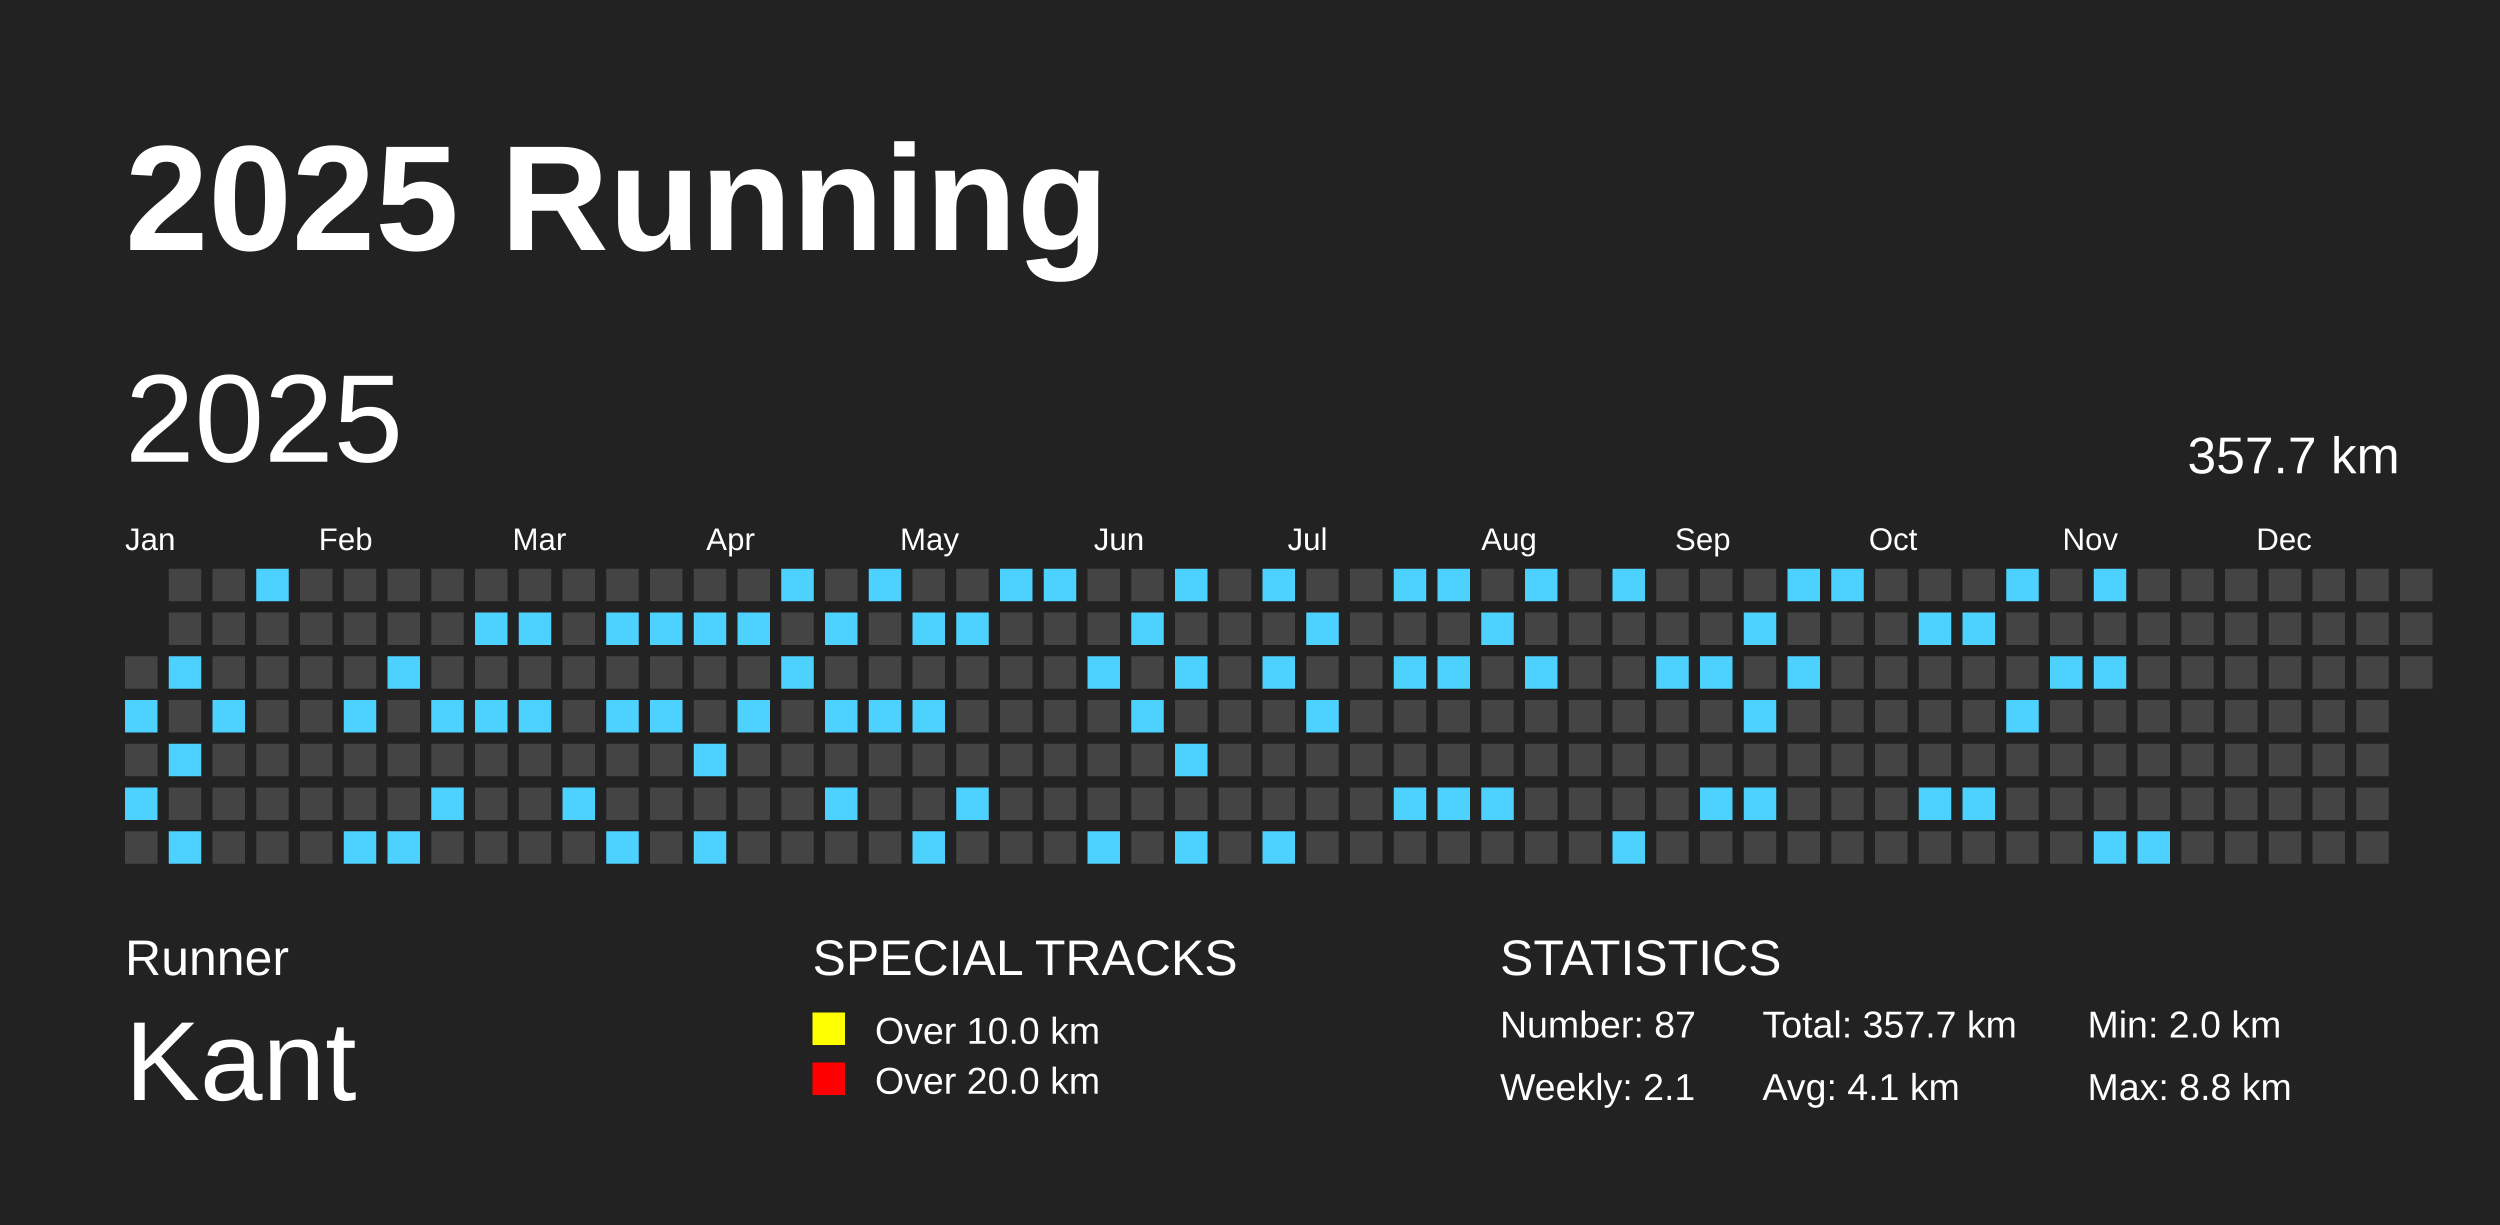
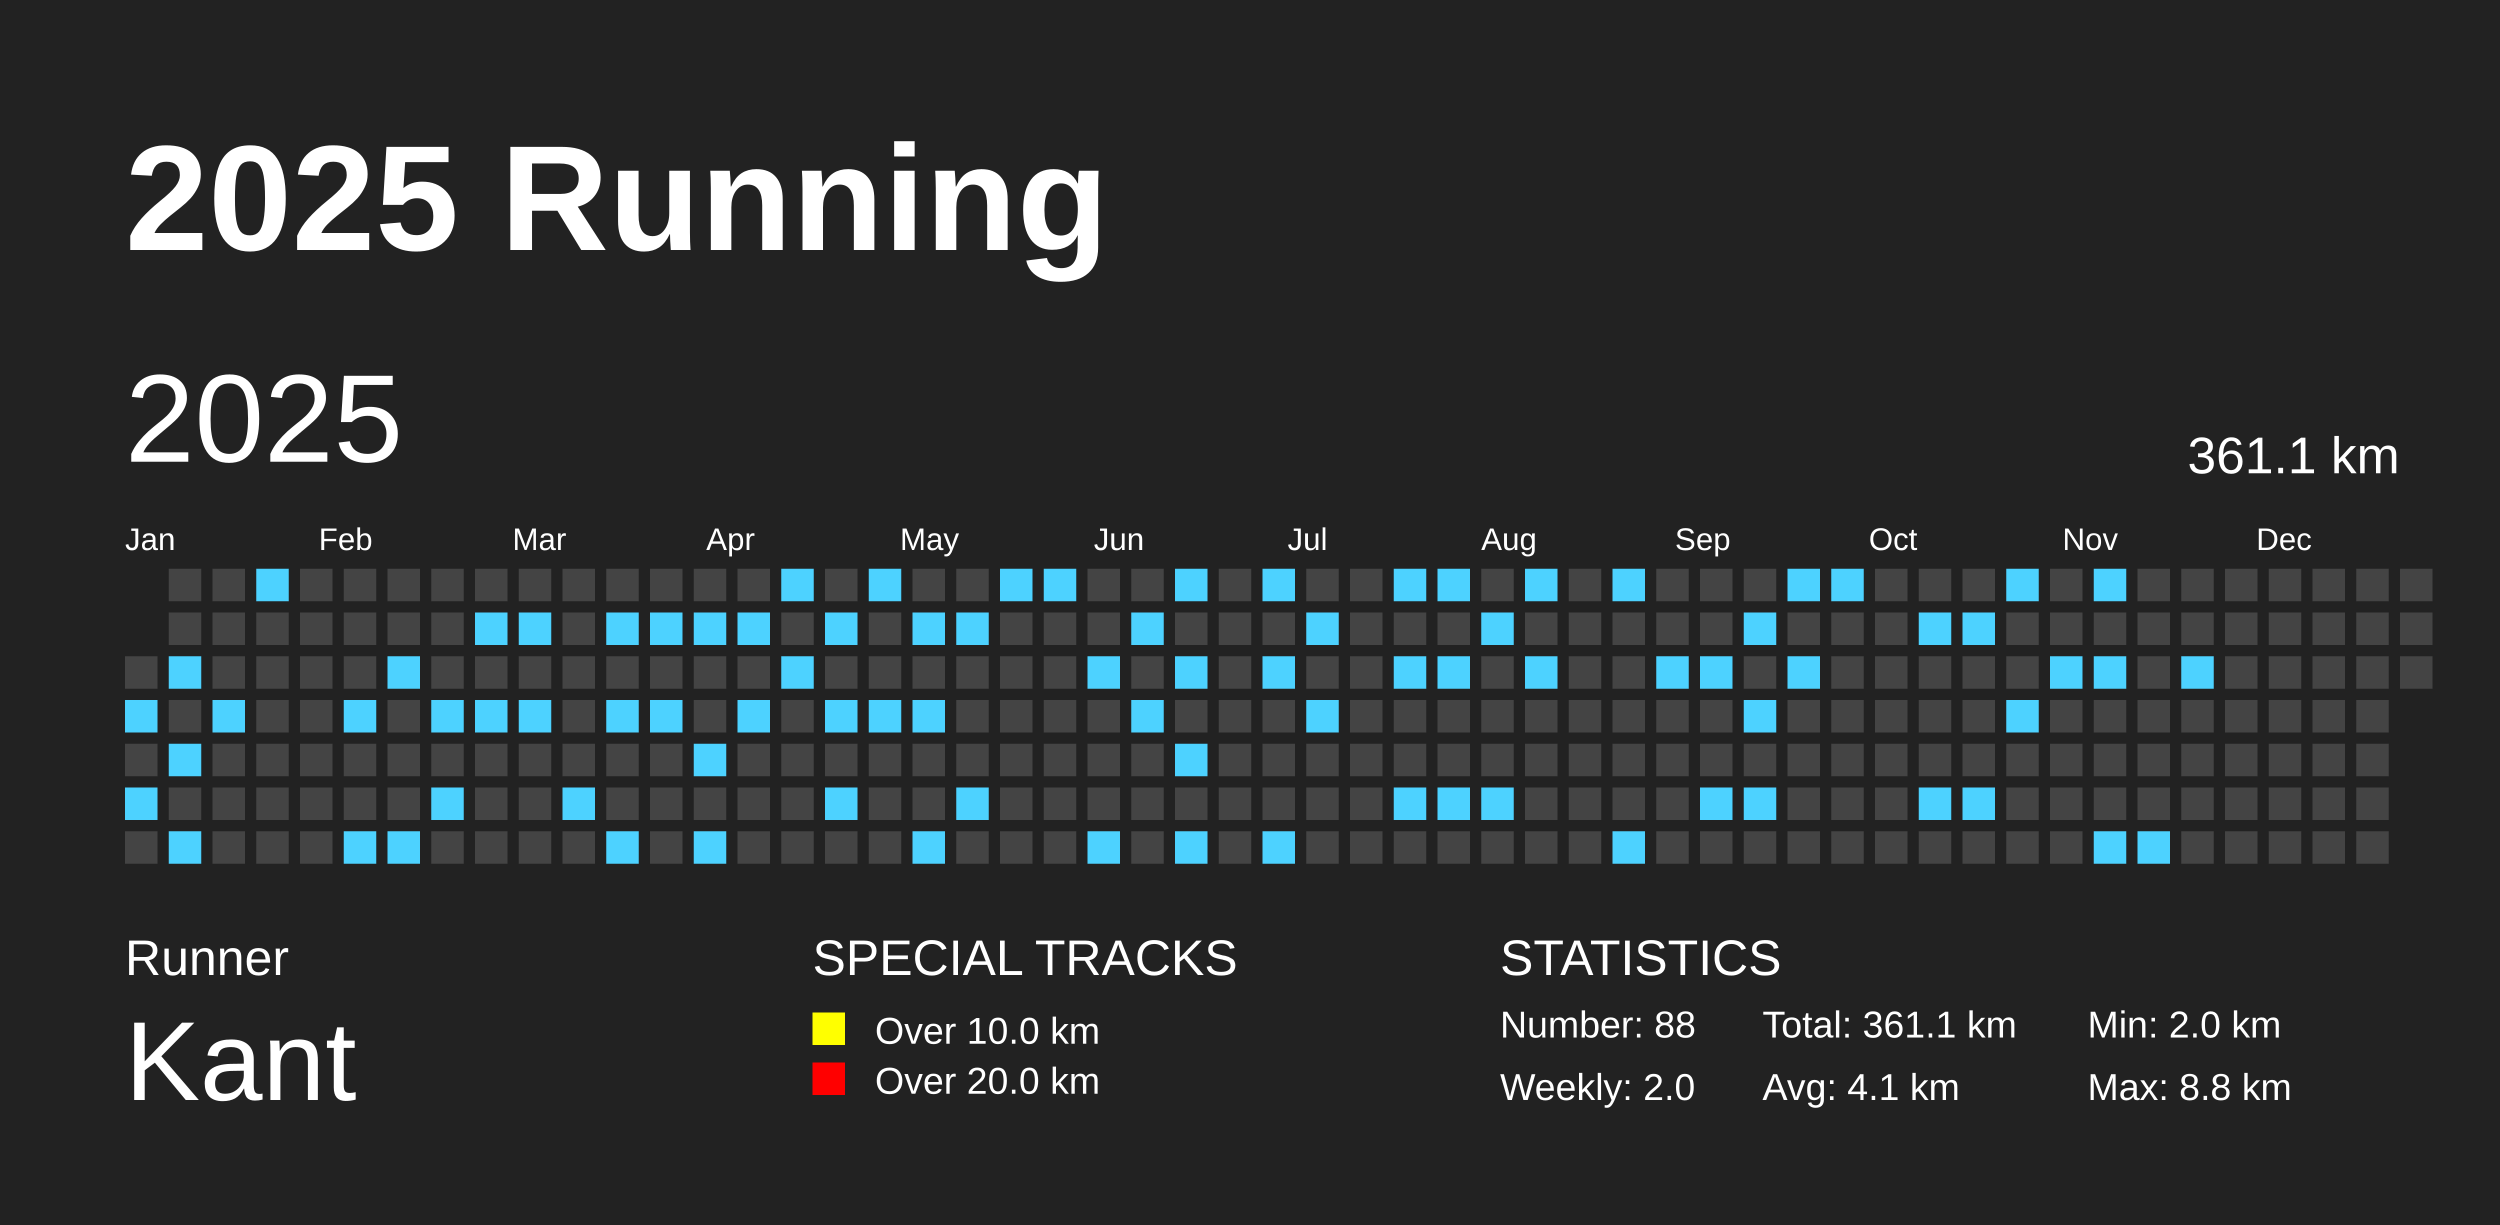
<svg xmlns="http://www.w3.org/2000/svg" baseProfile="full" height="98mm" version="1.1" viewBox="0,0,200,98" width="200mm">
  <defs />
  <rect fill="#222222" height="98" width="200" x="0" y="0" />
  <text fill="#FFFFFF" style="font-size:12px; font-family:Arial; font-weight:bold;" x="10" y="20">2025 Running</text>
  <text fill="#FFFFFF" style="font-size:4px; font-family:Arial" x="10" y="78">Runner</text>
  <text fill="#FFFFFF" style="font-size:9px; font-family:Arial" x="10" y="88">Kant</text>
  <text fill="#FFFFFF" style="font-size:4px; font-family:Arial" x="65" y="78">SPECIAL TRACKS</text>
  <rect fill="yellow" height="2.6" width="2.6" x="65" y="81" />
  <text fill="#FFFFFF" style="font-size:3px; font-family:Arial" x="70" y="83.5">Over 10.0 km</text>
  <rect fill="red" height="2.6" width="2.6" x="65" y="85" />
  <text fill="#FFFFFF" style="font-size:3px; font-family:Arial" x="70" y="87.5">Over 20.0 km</text>
  <text fill="#FFFFFF" style="font-size:4px; font-family:Arial" x="120" y="78">STATISTICS</text>
-   <text fill="#FFFFFF" style="font-size:3px; font-family:Arial" x="120" y="83">Number: 87</text>
-   <text fill="#FFFFFF" style="font-size:3px; font-family:Arial" x="120" y="88">Weekly: 2.1</text>
-   <text fill="#FFFFFF" style="font-size:3px; font-family:Arial" x="141" y="83">Total: 357.7 km</text>
+   <text fill="#FFFFFF" style="font-size:3px; font-family:Arial" x="120" y="83">Number: 88</text>
+   <text fill="#FFFFFF" style="font-size:3px; font-family:Arial" x="120" y="88">Weekly: 2.0</text>
+   <text fill="#FFFFFF" style="font-size:3px; font-family:Arial" x="141" y="83">Total: 361.1 km</text>
  <text fill="#FFFFFF" style="font-size:3px; font-family:Arial" x="141" y="88">Avg: 4.1 km</text>
  <text fill="#FFFFFF" style="font-size:3px; font-family:Arial" x="167" y="83">Min: 2.0 km</text>
  <text fill="#FFFFFF" style="font-size:3px; font-family:Arial" x="167" y="88">Max: 8.8 km</text>
  <text dominant-baseline="hanging" fill="#FFFFFF" style="font-size:10.0px; font-family:Arial;" x="10" y="30">2025</text>
-   <text dominant-baseline="hanging" fill="#FFFFFF" style="font-size:4.125px; font-family:Arial;" x="175" y="35">357.7 km</text>
+   <text dominant-baseline="hanging" fill="#FFFFFF" style="font-size:4.125px; font-family:Arial;" x="175" y="35">361.1 km</text>
  <text fill="#FFFFFF" style="font-size:2.5px; font-family:Arial" x="10.0" y="44">Jan</text>
  <text fill="#FFFFFF" style="font-size:2.5px; font-family:Arial" x="25.5" y="44">Feb</text>
  <text fill="#FFFFFF" style="font-size:2.5px; font-family:Arial" x="41.0" y="44">Mar</text>
  <text fill="#FFFFFF" style="font-size:2.5px; font-family:Arial" x="56.5" y="44">Apr</text>
  <text fill="#FFFFFF" style="font-size:2.5px; font-family:Arial" x="72.0" y="44">May</text>
  <text fill="#FFFFFF" style="font-size:2.5px; font-family:Arial" x="87.5" y="44">Jun</text>
  <text fill="#FFFFFF" style="font-size:2.5px; font-family:Arial" x="103.0" y="44">Jul</text>
  <text fill="#FFFFFF" style="font-size:2.5px; font-family:Arial" x="118.5" y="44">Aug</text>
  <text fill="#FFFFFF" style="font-size:2.5px; font-family:Arial" x="134.0" y="44">Sep</text>
  <text fill="#FFFFFF" style="font-size:2.5px; font-family:Arial" x="149.5" y="44">Oct</text>
  <text fill="#FFFFFF" style="font-size:2.5px; font-family:Arial" x="165.0" y="44">Nov</text>
  <text fill="#FFFFFF" style="font-size:2.5px; font-family:Arial" x="180.5" y="44">Dec</text>
  <rect fill="#444444" height="2.6" width="2.6" x="10.0" y="52.5" />
  <rect fill="#4DD2FF" height="2.6" width="2.6" x="10.0" y="56.0" />
  <rect fill="#444444" height="2.6" width="2.6" x="10.0" y="59.5" />
  <rect fill="#4DD2FF" height="2.6" width="2.6" x="10.0" y="63.0" />
  <rect fill="#444444" height="2.6" width="2.6" x="10.0" y="66.5" />
  <rect fill="#444444" height="2.6" width="2.6" x="13.5" y="45.5" />
  <rect fill="#444444" height="2.6" width="2.6" x="13.5" y="49.0" />
  <rect fill="#4DD2FF" height="2.6" width="2.6" x="13.5" y="52.5" />
  <rect fill="#444444" height="2.6" width="2.6" x="13.5" y="56.0" />
  <rect fill="#4DD2FF" height="2.6" width="2.6" x="13.5" y="59.5" />
  <rect fill="#444444" height="2.6" width="2.6" x="13.5" y="63.0" />
  <rect fill="#4DD2FF" height="2.6" width="2.6" x="13.5" y="66.5" />
  <rect fill="#444444" height="2.6" width="2.6" x="17.0" y="45.5" />
  <rect fill="#444444" height="2.6" width="2.6" x="17.0" y="49.0" />
  <rect fill="#444444" height="2.6" width="2.6" x="17.0" y="52.5" />
  <rect fill="#4DD2FF" height="2.6" width="2.6" x="17.0" y="56.0" />
  <rect fill="#444444" height="2.6" width="2.6" x="17.0" y="59.5" />
  <rect fill="#444444" height="2.6" width="2.6" x="17.0" y="63.0" />
  <rect fill="#444444" height="2.6" width="2.6" x="17.0" y="66.5" />
  <rect fill="#4DD2FF" height="2.6" width="2.6" x="20.5" y="45.5" />
  <rect fill="#444444" height="2.6" width="2.6" x="20.5" y="49.0" />
  <rect fill="#444444" height="2.6" width="2.6" x="20.5" y="52.5" />
  <rect fill="#444444" height="2.6" width="2.6" x="20.5" y="56.0" />
  <rect fill="#444444" height="2.6" width="2.6" x="20.5" y="59.5" />
  <rect fill="#444444" height="2.6" width="2.6" x="20.5" y="63.0" />
  <rect fill="#444444" height="2.6" width="2.6" x="20.5" y="66.5" />
  <rect fill="#444444" height="2.6" width="2.6" x="24.0" y="45.5" />
  <rect fill="#444444" height="2.6" width="2.6" x="24.0" y="49.0" />
  <rect fill="#444444" height="2.6" width="2.6" x="24.0" y="52.5" />
  <rect fill="#444444" height="2.6" width="2.6" x="24.0" y="56.0" />
  <rect fill="#444444" height="2.6" width="2.6" x="24.0" y="59.5" />
  <rect fill="#444444" height="2.6" width="2.6" x="24.0" y="63.0" />
  <rect fill="#444444" height="2.6" width="2.6" x="24.0" y="66.5" />
  <rect fill="#444444" height="2.6" width="2.6" x="27.5" y="45.5" />
  <rect fill="#444444" height="2.6" width="2.6" x="27.5" y="49.0" />
  <rect fill="#444444" height="2.6" width="2.6" x="27.5" y="52.5" />
  <rect fill="#4DD2FF" height="2.6" width="2.6" x="27.5" y="56.0" />
  <rect fill="#444444" height="2.6" width="2.6" x="27.5" y="59.5" />
  <rect fill="#444444" height="2.6" width="2.6" x="27.5" y="63.0" />
  <rect fill="#4DD2FF" height="2.6" width="2.6" x="27.5" y="66.5" />
  <rect fill="#444444" height="2.6" width="2.6" x="31.0" y="45.5" />
  <rect fill="#444444" height="2.6" width="2.6" x="31.0" y="49.0" />
  <rect fill="#4DD2FF" height="2.6" width="2.6" x="31.0" y="52.5" />
  <rect fill="#444444" height="2.6" width="2.6" x="31.0" y="56.0" />
  <rect fill="#444444" height="2.6" width="2.6" x="31.0" y="59.5" />
  <rect fill="#444444" height="2.6" width="2.6" x="31.0" y="63.0" />
  <rect fill="#4DD2FF" height="2.6" width="2.6" x="31.0" y="66.5" />
  <rect fill="#444444" height="2.6" width="2.6" x="34.5" y="45.5" />
  <rect fill="#444444" height="2.6" width="2.6" x="34.5" y="49.0" />
  <rect fill="#444444" height="2.6" width="2.6" x="34.5" y="52.5" />
  <rect fill="#4DD2FF" height="2.6" width="2.6" x="34.5" y="56.0" />
  <rect fill="#444444" height="2.6" width="2.6" x="34.5" y="59.5" />
  <rect fill="#4DD2FF" height="2.6" width="2.6" x="34.5" y="63.0" />
  <rect fill="#444444" height="2.6" width="2.6" x="34.5" y="66.5" />
  <rect fill="#444444" height="2.6" width="2.6" x="38.0" y="45.5" />
  <rect fill="#4DD2FF" height="2.6" width="2.6" x="38.0" y="49.0" />
  <rect fill="#444444" height="2.6" width="2.6" x="38.0" y="52.5" />
  <rect fill="#4DD2FF" height="2.6" width="2.6" x="38.0" y="56.0" />
  <rect fill="#444444" height="2.6" width="2.6" x="38.0" y="59.5" />
  <rect fill="#444444" height="2.6" width="2.6" x="38.0" y="63.0" />
  <rect fill="#444444" height="2.6" width="2.6" x="38.0" y="66.5" />
  <rect fill="#444444" height="2.6" width="2.6" x="41.5" y="45.5" />
  <rect fill="#4DD2FF" height="2.6" width="2.6" x="41.5" y="49.0" />
  <rect fill="#444444" height="2.6" width="2.6" x="41.5" y="52.5" />
  <rect fill="#4DD2FF" height="2.6" width="2.6" x="41.5" y="56.0" />
  <rect fill="#444444" height="2.6" width="2.6" x="41.5" y="59.5" />
  <rect fill="#444444" height="2.6" width="2.6" x="41.5" y="63.0" />
  <rect fill="#444444" height="2.6" width="2.6" x="41.5" y="66.5" />
  <rect fill="#444444" height="2.6" width="2.6" x="45.0" y="45.5" />
  <rect fill="#444444" height="2.6" width="2.6" x="45.0" y="49.0" />
  <rect fill="#444444" height="2.6" width="2.6" x="45.0" y="52.5" />
  <rect fill="#444444" height="2.6" width="2.6" x="45.0" y="56.0" />
  <rect fill="#444444" height="2.6" width="2.6" x="45.0" y="59.5" />
  <rect fill="#4DD2FF" height="2.6" width="2.6" x="45.0" y="63.0" />
  <rect fill="#444444" height="2.6" width="2.6" x="45.0" y="66.5" />
  <rect fill="#444444" height="2.6" width="2.6" x="48.5" y="45.5" />
  <rect fill="#4DD2FF" height="2.6" width="2.6" x="48.5" y="49.0" />
  <rect fill="#444444" height="2.6" width="2.6" x="48.5" y="52.5" />
  <rect fill="#4DD2FF" height="2.6" width="2.6" x="48.5" y="56.0" />
  <rect fill="#444444" height="2.6" width="2.6" x="48.5" y="59.5" />
  <rect fill="#444444" height="2.6" width="2.6" x="48.5" y="63.0" />
  <rect fill="#4DD2FF" height="2.6" width="2.6" x="48.5" y="66.5" />
  <rect fill="#444444" height="2.6" width="2.6" x="52.0" y="45.5" />
  <rect fill="#4DD2FF" height="2.6" width="2.6" x="52.0" y="49.0" />
  <rect fill="#444444" height="2.6" width="2.6" x="52.0" y="52.5" />
  <rect fill="#4DD2FF" height="2.6" width="2.6" x="52.0" y="56.0" />
  <rect fill="#444444" height="2.6" width="2.6" x="52.0" y="59.5" />
  <rect fill="#444444" height="2.6" width="2.6" x="52.0" y="63.0" />
  <rect fill="#444444" height="2.6" width="2.6" x="52.0" y="66.5" />
  <rect fill="#444444" height="2.6" width="2.6" x="55.5" y="45.5" />
  <rect fill="#4DD2FF" height="2.6" width="2.6" x="55.5" y="49.0" />
  <rect fill="#444444" height="2.6" width="2.6" x="55.5" y="52.5" />
  <rect fill="#444444" height="2.6" width="2.6" x="55.5" y="56.0" />
  <rect fill="#4DD2FF" height="2.6" width="2.6" x="55.5" y="59.5" />
  <rect fill="#444444" height="2.6" width="2.6" x="55.5" y="63.0" />
  <rect fill="#4DD2FF" height="2.6" width="2.6" x="55.5" y="66.5" />
  <rect fill="#444444" height="2.6" width="2.6" x="59.0" y="45.5" />
  <rect fill="#4DD2FF" height="2.6" width="2.6" x="59.0" y="49.0" />
  <rect fill="#444444" height="2.6" width="2.6" x="59.0" y="52.5" />
  <rect fill="#4DD2FF" height="2.6" width="2.6" x="59.0" y="56.0" />
  <rect fill="#444444" height="2.6" width="2.6" x="59.0" y="59.5" />
  <rect fill="#444444" height="2.6" width="2.6" x="59.0" y="63.0" />
  <rect fill="#444444" height="2.6" width="2.6" x="59.0" y="66.5" />
  <rect fill="#4DD2FF" height="2.6" width="2.6" x="62.5" y="45.5" />
  <rect fill="#444444" height="2.6" width="2.6" x="62.5" y="49.0" />
  <rect fill="#4DD2FF" height="2.6" width="2.6" x="62.5" y="52.5" />
  <rect fill="#444444" height="2.6" width="2.6" x="62.5" y="56.0" />
  <rect fill="#444444" height="2.6" width="2.6" x="62.5" y="59.5" />
  <rect fill="#444444" height="2.6" width="2.6" x="62.5" y="63.0" />
  <rect fill="#444444" height="2.6" width="2.6" x="62.5" y="66.5" />
  <rect fill="#444444" height="2.6" width="2.6" x="66.0" y="45.5" />
  <rect fill="#4DD2FF" height="2.6" width="2.6" x="66.0" y="49.0" />
  <rect fill="#444444" height="2.6" width="2.6" x="66.0" y="52.5" />
  <rect fill="#4DD2FF" height="2.6" width="2.6" x="66.0" y="56.0" />
  <rect fill="#444444" height="2.6" width="2.6" x="66.0" y="59.5" />
  <rect fill="#4DD2FF" height="2.6" width="2.6" x="66.0" y="63.0" />
  <rect fill="#444444" height="2.6" width="2.6" x="66.0" y="66.5" />
  <rect fill="#4DD2FF" height="2.6" width="2.6" x="69.5" y="45.5" />
  <rect fill="#444444" height="2.6" width="2.6" x="69.5" y="49.0" />
  <rect fill="#444444" height="2.6" width="2.6" x="69.5" y="52.5" />
  <rect fill="#4DD2FF" height="2.6" width="2.6" x="69.5" y="56.0" />
  <rect fill="#444444" height="2.6" width="2.6" x="69.5" y="59.5" />
  <rect fill="#444444" height="2.6" width="2.6" x="69.5" y="63.0" />
  <rect fill="#444444" height="2.6" width="2.6" x="69.5" y="66.5" />
  <rect fill="#444444" height="2.6" width="2.6" x="73.0" y="45.5" />
  <rect fill="#4DD2FF" height="2.6" width="2.6" x="73.0" y="49.0" />
  <rect fill="#444444" height="2.6" width="2.6" x="73.0" y="52.5" />
  <rect fill="#4DD2FF" height="2.6" width="2.6" x="73.0" y="56.0" />
  <rect fill="#444444" height="2.6" width="2.6" x="73.0" y="59.5" />
  <rect fill="#444444" height="2.6" width="2.6" x="73.0" y="63.0" />
  <rect fill="#4DD2FF" height="2.6" width="2.6" x="73.0" y="66.5" />
  <rect fill="#444444" height="2.6" width="2.6" x="76.5" y="45.5" />
  <rect fill="#4DD2FF" height="2.6" width="2.6" x="76.5" y="49.0" />
  <rect fill="#444444" height="2.6" width="2.6" x="76.5" y="52.5" />
  <rect fill="#444444" height="2.6" width="2.6" x="76.5" y="56.0" />
  <rect fill="#444444" height="2.6" width="2.6" x="76.5" y="59.5" />
  <rect fill="#4DD2FF" height="2.6" width="2.6" x="76.5" y="63.0" />
  <rect fill="#444444" height="2.6" width="2.6" x="76.5" y="66.5" />
  <rect fill="#4DD2FF" height="2.6" width="2.6" x="80.0" y="45.5" />
  <rect fill="#444444" height="2.6" width="2.6" x="80.0" y="49.0" />
  <rect fill="#444444" height="2.6" width="2.6" x="80.0" y="52.5" />
  <rect fill="#444444" height="2.6" width="2.6" x="80.0" y="56.0" />
  <rect fill="#444444" height="2.6" width="2.6" x="80.0" y="59.5" />
  <rect fill="#444444" height="2.6" width="2.6" x="80.0" y="63.0" />
  <rect fill="#444444" height="2.6" width="2.6" x="80.0" y="66.5" />
  <rect fill="#4DD2FF" height="2.6" width="2.6" x="83.5" y="45.5" />
  <rect fill="#444444" height="2.6" width="2.6" x="83.5" y="49.0" />
  <rect fill="#444444" height="2.6" width="2.6" x="83.5" y="52.5" />
  <rect fill="#444444" height="2.6" width="2.6" x="83.5" y="56.0" />
  <rect fill="#444444" height="2.6" width="2.6" x="83.5" y="59.5" />
  <rect fill="#444444" height="2.6" width="2.6" x="83.5" y="63.0" />
  <rect fill="#444444" height="2.6" width="2.6" x="83.5" y="66.5" />
  <rect fill="#444444" height="2.6" width="2.6" x="87.0" y="45.5" />
  <rect fill="#444444" height="2.6" width="2.6" x="87.0" y="49.0" />
  <rect fill="#4DD2FF" height="2.6" width="2.6" x="87.0" y="52.5" />
  <rect fill="#444444" height="2.6" width="2.6" x="87.0" y="56.0" />
  <rect fill="#444444" height="2.6" width="2.6" x="87.0" y="59.5" />
  <rect fill="#444444" height="2.6" width="2.6" x="87.0" y="63.0" />
  <rect fill="#4DD2FF" height="2.6" width="2.6" x="87.0" y="66.5" />
  <rect fill="#444444" height="2.6" width="2.6" x="90.5" y="45.5" />
  <rect fill="#4DD2FF" height="2.6" width="2.6" x="90.5" y="49.0" />
  <rect fill="#444444" height="2.6" width="2.6" x="90.5" y="52.5" />
  <rect fill="#4DD2FF" height="2.6" width="2.6" x="90.5" y="56.0" />
  <rect fill="#444444" height="2.6" width="2.6" x="90.5" y="59.5" />
  <rect fill="#444444" height="2.6" width="2.6" x="90.5" y="63.0" />
  <rect fill="#444444" height="2.6" width="2.6" x="90.5" y="66.5" />
  <rect fill="#4DD2FF" height="2.6" width="2.6" x="94.0" y="45.5" />
  <rect fill="#444444" height="2.6" width="2.6" x="94.0" y="49.0" />
  <rect fill="#4DD2FF" height="2.6" width="2.6" x="94.0" y="52.5" />
  <rect fill="#444444" height="2.6" width="2.6" x="94.0" y="56.0" />
  <rect fill="#4DD2FF" height="2.6" width="2.6" x="94.0" y="59.5" />
  <rect fill="#444444" height="2.6" width="2.6" x="94.0" y="63.0" />
  <rect fill="#4DD2FF" height="2.6" width="2.6" x="94.0" y="66.5" />
  <rect fill="#444444" height="2.6" width="2.6" x="97.5" y="45.5" />
  <rect fill="#444444" height="2.6" width="2.6" x="97.5" y="49.0" />
  <rect fill="#444444" height="2.6" width="2.6" x="97.5" y="52.5" />
  <rect fill="#444444" height="2.6" width="2.6" x="97.5" y="56.0" />
  <rect fill="#444444" height="2.6" width="2.6" x="97.5" y="59.5" />
  <rect fill="#444444" height="2.6" width="2.6" x="97.5" y="63.0" />
  <rect fill="#444444" height="2.6" width="2.6" x="97.5" y="66.5" />
  <rect fill="#4DD2FF" height="2.6" width="2.6" x="101.0" y="45.5" />
  <rect fill="#444444" height="2.6" width="2.6" x="101.0" y="49.0" />
  <rect fill="#4DD2FF" height="2.6" width="2.6" x="101.0" y="52.5" />
  <rect fill="#444444" height="2.6" width="2.6" x="101.0" y="56.0" />
  <rect fill="#444444" height="2.6" width="2.6" x="101.0" y="59.5" />
  <rect fill="#444444" height="2.6" width="2.6" x="101.0" y="63.0" />
  <rect fill="#4DD2FF" height="2.6" width="2.6" x="101.0" y="66.5" />
  <rect fill="#444444" height="2.6" width="2.6" x="104.5" y="45.5" />
  <rect fill="#4DD2FF" height="2.6" width="2.6" x="104.5" y="49.0" />
  <rect fill="#444444" height="2.6" width="2.6" x="104.5" y="52.5" />
  <rect fill="#4DD2FF" height="2.6" width="2.6" x="104.5" y="56.0" />
  <rect fill="#444444" height="2.6" width="2.6" x="104.5" y="59.5" />
  <rect fill="#444444" height="2.6" width="2.6" x="104.5" y="63.0" />
  <rect fill="#444444" height="2.6" width="2.6" x="104.5" y="66.5" />
  <rect fill="#444444" height="2.6" width="2.6" x="108.0" y="45.5" />
  <rect fill="#444444" height="2.6" width="2.6" x="108.0" y="49.0" />
  <rect fill="#444444" height="2.6" width="2.6" x="108.0" y="52.5" />
  <rect fill="#444444" height="2.6" width="2.6" x="108.0" y="56.0" />
  <rect fill="#444444" height="2.6" width="2.6" x="108.0" y="59.5" />
  <rect fill="#444444" height="2.6" width="2.6" x="108.0" y="63.0" />
  <rect fill="#444444" height="2.6" width="2.6" x="108.0" y="66.5" />
  <rect fill="#4DD2FF" height="2.6" width="2.6" x="111.5" y="45.5" />
  <rect fill="#444444" height="2.6" width="2.6" x="111.5" y="49.0" />
  <rect fill="#4DD2FF" height="2.6" width="2.6" x="111.5" y="52.5" />
  <rect fill="#444444" height="2.6" width="2.6" x="111.5" y="56.0" />
  <rect fill="#444444" height="2.6" width="2.6" x="111.5" y="59.5" />
  <rect fill="#4DD2FF" height="2.6" width="2.6" x="111.5" y="63.0" />
  <rect fill="#444444" height="2.6" width="2.6" x="111.5" y="66.5" />
  <rect fill="#4DD2FF" height="2.6" width="2.6" x="115.0" y="45.5" />
  <rect fill="#444444" height="2.6" width="2.6" x="115.0" y="49.0" />
  <rect fill="#4DD2FF" height="2.6" width="2.6" x="115.0" y="52.5" />
  <rect fill="#444444" height="2.6" width="2.6" x="115.0" y="56.0" />
  <rect fill="#444444" height="2.6" width="2.6" x="115.0" y="59.5" />
  <rect fill="#4DD2FF" height="2.6" width="2.6" x="115.0" y="63.0" />
  <rect fill="#444444" height="2.6" width="2.6" x="115.0" y="66.5" />
  <rect fill="#444444" height="2.6" width="2.6" x="118.5" y="45.5" />
  <rect fill="#4DD2FF" height="2.6" width="2.6" x="118.5" y="49.0" />
  <rect fill="#444444" height="2.6" width="2.6" x="118.5" y="52.5" />
  <rect fill="#444444" height="2.6" width="2.6" x="118.5" y="56.0" />
  <rect fill="#444444" height="2.6" width="2.6" x="118.5" y="59.5" />
  <rect fill="#4DD2FF" height="2.6" width="2.6" x="118.5" y="63.0" />
  <rect fill="#444444" height="2.6" width="2.6" x="118.5" y="66.5" />
  <rect fill="#4DD2FF" height="2.6" width="2.6" x="122.0" y="45.5" />
  <rect fill="#444444" height="2.6" width="2.6" x="122.0" y="49.0" />
  <rect fill="#4DD2FF" height="2.6" width="2.6" x="122.0" y="52.5" />
  <rect fill="#444444" height="2.6" width="2.6" x="122.0" y="56.0" />
  <rect fill="#444444" height="2.6" width="2.6" x="122.0" y="59.5" />
  <rect fill="#444444" height="2.6" width="2.6" x="122.0" y="63.0" />
  <rect fill="#444444" height="2.6" width="2.6" x="122.0" y="66.5" />
  <rect fill="#444444" height="2.6" width="2.6" x="125.5" y="45.5" />
  <rect fill="#444444" height="2.6" width="2.6" x="125.5" y="49.0" />
  <rect fill="#444444" height="2.6" width="2.6" x="125.5" y="52.5" />
  <rect fill="#444444" height="2.6" width="2.6" x="125.5" y="56.0" />
  <rect fill="#444444" height="2.6" width="2.6" x="125.5" y="59.5" />
  <rect fill="#444444" height="2.6" width="2.6" x="125.5" y="63.0" />
  <rect fill="#444444" height="2.6" width="2.6" x="125.5" y="66.5" />
  <rect fill="#4DD2FF" height="2.6" width="2.6" x="129.0" y="45.5" />
  <rect fill="#444444" height="2.6" width="2.6" x="129.0" y="49.0" />
  <rect fill="#444444" height="2.6" width="2.6" x="129.0" y="52.5" />
  <rect fill="#444444" height="2.6" width="2.6" x="129.0" y="56.0" />
  <rect fill="#444444" height="2.6" width="2.6" x="129.0" y="59.5" />
  <rect fill="#444444" height="2.6" width="2.6" x="129.0" y="63.0" />
  <rect fill="#4DD2FF" height="2.6" width="2.6" x="129.0" y="66.5" />
  <rect fill="#444444" height="2.6" width="2.6" x="132.5" y="45.5" />
  <rect fill="#444444" height="2.6" width="2.6" x="132.5" y="49.0" />
  <rect fill="#4DD2FF" height="2.6" width="2.6" x="132.5" y="52.5" />
  <rect fill="#444444" height="2.6" width="2.6" x="132.5" y="56.0" />
  <rect fill="#444444" height="2.6" width="2.6" x="132.5" y="59.5" />
  <rect fill="#444444" height="2.6" width="2.6" x="132.5" y="63.0" />
  <rect fill="#444444" height="2.6" width="2.6" x="132.5" y="66.5" />
  <rect fill="#444444" height="2.6" width="2.6" x="136.0" y="45.5" />
  <rect fill="#444444" height="2.6" width="2.6" x="136.0" y="49.0" />
  <rect fill="#4DD2FF" height="2.6" width="2.6" x="136.0" y="52.5" />
  <rect fill="#444444" height="2.6" width="2.6" x="136.0" y="56.0" />
  <rect fill="#444444" height="2.6" width="2.6" x="136.0" y="59.5" />
  <rect fill="#4DD2FF" height="2.6" width="2.6" x="136.0" y="63.0" />
  <rect fill="#444444" height="2.6" width="2.6" x="136.0" y="66.5" />
  <rect fill="#444444" height="2.6" width="2.6" x="139.5" y="45.5" />
  <rect fill="#4DD2FF" height="2.6" width="2.6" x="139.5" y="49.0" />
  <rect fill="#444444" height="2.6" width="2.6" x="139.5" y="52.5" />
  <rect fill="#4DD2FF" height="2.6" width="2.6" x="139.5" y="56.0" />
  <rect fill="#444444" height="2.6" width="2.6" x="139.5" y="59.5" />
  <rect fill="#4DD2FF" height="2.6" width="2.6" x="139.5" y="63.0" />
  <rect fill="#444444" height="2.6" width="2.6" x="139.5" y="66.5" />
  <rect fill="#4DD2FF" height="2.6" width="2.6" x="143.0" y="45.5" />
  <rect fill="#444444" height="2.6" width="2.6" x="143.0" y="49.0" />
  <rect fill="#4DD2FF" height="2.6" width="2.6" x="143.0" y="52.5" />
  <rect fill="#444444" height="2.6" width="2.6" x="143.0" y="56.0" />
  <rect fill="#444444" height="2.6" width="2.6" x="143.0" y="59.5" />
  <rect fill="#444444" height="2.6" width="2.6" x="143.0" y="63.0" />
  <rect fill="#444444" height="2.6" width="2.6" x="143.0" y="66.5" />
  <rect fill="#4DD2FF" height="2.6" width="2.6" x="146.5" y="45.5" />
  <rect fill="#444444" height="2.6" width="2.6" x="146.5" y="49.0" />
  <rect fill="#444444" height="2.6" width="2.6" x="146.5" y="52.5" />
  <rect fill="#444444" height="2.6" width="2.6" x="146.5" y="56.0" />
  <rect fill="#444444" height="2.6" width="2.6" x="146.5" y="59.5" />
  <rect fill="#444444" height="2.6" width="2.6" x="146.5" y="63.0" />
  <rect fill="#444444" height="2.6" width="2.6" x="146.5" y="66.5" />
  <rect fill="#444444" height="2.6" width="2.6" x="150.0" y="45.5" />
  <rect fill="#444444" height="2.6" width="2.6" x="150.0" y="49.0" />
  <rect fill="#444444" height="2.6" width="2.6" x="150.0" y="52.5" />
  <rect fill="#444444" height="2.6" width="2.6" x="150.0" y="56.0" />
  <rect fill="#444444" height="2.6" width="2.6" x="150.0" y="59.5" />
  <rect fill="#444444" height="2.6" width="2.6" x="150.0" y="63.0" />
  <rect fill="#444444" height="2.6" width="2.6" x="150.0" y="66.5" />
  <rect fill="#444444" height="2.6" width="2.6" x="153.5" y="45.5" />
  <rect fill="#4DD2FF" height="2.6" width="2.6" x="153.5" y="49.0" />
  <rect fill="#444444" height="2.6" width="2.6" x="153.5" y="52.5" />
  <rect fill="#444444" height="2.6" width="2.6" x="153.5" y="56.0" />
  <rect fill="#444444" height="2.6" width="2.6" x="153.5" y="59.5" />
  <rect fill="#4DD2FF" height="2.6" width="2.6" x="153.5" y="63.0" />
  <rect fill="#444444" height="2.6" width="2.6" x="153.5" y="66.5" />
  <rect fill="#444444" height="2.6" width="2.6" x="157.0" y="45.5" />
  <rect fill="#4DD2FF" height="2.6" width="2.6" x="157.0" y="49.0" />
  <rect fill="#444444" height="2.6" width="2.6" x="157.0" y="52.5" />
  <rect fill="#444444" height="2.6" width="2.6" x="157.0" y="56.0" />
  <rect fill="#444444" height="2.6" width="2.6" x="157.0" y="59.5" />
  <rect fill="#4DD2FF" height="2.6" width="2.6" x="157.0" y="63.0" />
  <rect fill="#444444" height="2.6" width="2.6" x="157.0" y="66.5" />
  <rect fill="#4DD2FF" height="2.6" width="2.6" x="160.5" y="45.5" />
  <rect fill="#444444" height="2.6" width="2.6" x="160.5" y="49.0" />
  <rect fill="#444444" height="2.6" width="2.6" x="160.5" y="52.5" />
  <rect fill="#4DD2FF" height="2.6" width="2.6" x="160.5" y="56.0" />
  <rect fill="#444444" height="2.6" width="2.6" x="160.5" y="59.5" />
  <rect fill="#444444" height="2.6" width="2.6" x="160.5" y="63.0" />
  <rect fill="#444444" height="2.6" width="2.6" x="160.5" y="66.5" />
  <rect fill="#444444" height="2.6" width="2.6" x="164.0" y="45.5" />
  <rect fill="#444444" height="2.6" width="2.6" x="164.0" y="49.0" />
  <rect fill="#4DD2FF" height="2.6" width="2.6" x="164.0" y="52.5" />
  <rect fill="#444444" height="2.6" width="2.6" x="164.0" y="56.0" />
  <rect fill="#444444" height="2.6" width="2.6" x="164.0" y="59.5" />
  <rect fill="#444444" height="2.6" width="2.6" x="164.0" y="63.0" />
  <rect fill="#444444" height="2.6" width="2.6" x="164.0" y="66.5" />
  <rect fill="#4DD2FF" height="2.6" width="2.6" x="167.5" y="45.5" />
  <rect fill="#444444" height="2.6" width="2.6" x="167.5" y="49.0" />
  <rect fill="#4DD2FF" height="2.6" width="2.6" x="167.5" y="52.5" />
  <rect fill="#444444" height="2.6" width="2.6" x="167.5" y="56.0" />
  <rect fill="#444444" height="2.6" width="2.6" x="167.5" y="59.5" />
  <rect fill="#444444" height="2.6" width="2.6" x="167.5" y="63.0" />
  <rect fill="#4DD2FF" height="2.6" width="2.6" x="167.5" y="66.5" />
  <rect fill="#444444" height="2.6" width="2.6" x="171.0" y="45.5" />
  <rect fill="#444444" height="2.6" width="2.6" x="171.0" y="49.0" />
  <rect fill="#444444" height="2.6" width="2.6" x="171.0" y="52.5" />
  <rect fill="#444444" height="2.6" width="2.6" x="171.0" y="56.0" />
  <rect fill="#444444" height="2.6" width="2.6" x="171.0" y="59.5" />
  <rect fill="#444444" height="2.6" width="2.6" x="171.0" y="63.0" />
  <rect fill="#4DD2FF" height="2.6" width="2.6" x="171.0" y="66.5" />
  <rect fill="#444444" height="2.6" width="2.6" x="174.5" y="45.5" />
  <rect fill="#444444" height="2.6" width="2.6" x="174.5" y="49.0" />
-   <rect fill="#444444" height="2.6" width="2.6" x="174.5" y="52.5" />
+   <rect fill="#4DD2FF" height="2.6" width="2.6" x="174.5" y="52.5" />
  <rect fill="#444444" height="2.6" width="2.6" x="174.5" y="56.0" />
  <rect fill="#444444" height="2.6" width="2.6" x="174.5" y="59.5" />
  <rect fill="#444444" height="2.6" width="2.6" x="174.5" y="63.0" />
  <rect fill="#444444" height="2.6" width="2.6" x="174.5" y="66.5" />
  <rect fill="#444444" height="2.6" width="2.6" x="178.0" y="45.5" />
  <rect fill="#444444" height="2.6" width="2.6" x="178.0" y="49.0" />
  <rect fill="#444444" height="2.6" width="2.6" x="178.0" y="52.5" />
  <rect fill="#444444" height="2.6" width="2.6" x="178.0" y="56.0" />
  <rect fill="#444444" height="2.6" width="2.6" x="178.0" y="59.5" />
  <rect fill="#444444" height="2.6" width="2.6" x="178.0" y="63.0" />
  <rect fill="#444444" height="2.6" width="2.6" x="178.0" y="66.5" />
  <rect fill="#444444" height="2.6" width="2.6" x="181.5" y="45.5" />
  <rect fill="#444444" height="2.6" width="2.6" x="181.5" y="49.0" />
  <rect fill="#444444" height="2.6" width="2.6" x="181.5" y="52.5" />
  <rect fill="#444444" height="2.6" width="2.6" x="181.5" y="56.0" />
  <rect fill="#444444" height="2.6" width="2.6" x="181.5" y="59.5" />
  <rect fill="#444444" height="2.6" width="2.6" x="181.5" y="63.0" />
  <rect fill="#444444" height="2.6" width="2.6" x="181.5" y="66.5" />
  <rect fill="#444444" height="2.6" width="2.6" x="185.0" y="45.5" />
  <rect fill="#444444" height="2.6" width="2.6" x="185.0" y="49.0" />
  <rect fill="#444444" height="2.6" width="2.6" x="185.0" y="52.5" />
  <rect fill="#444444" height="2.6" width="2.6" x="185.0" y="56.0" />
  <rect fill="#444444" height="2.6" width="2.6" x="185.0" y="59.5" />
  <rect fill="#444444" height="2.6" width="2.6" x="185.0" y="63.0" />
  <rect fill="#444444" height="2.6" width="2.6" x="185.0" y="66.5" />
  <rect fill="#444444" height="2.6" width="2.6" x="188.5" y="45.5" />
  <rect fill="#444444" height="2.6" width="2.6" x="188.5" y="49.0" />
  <rect fill="#444444" height="2.6" width="2.6" x="188.5" y="52.5" />
  <rect fill="#444444" height="2.6" width="2.6" x="188.5" y="56.0" />
  <rect fill="#444444" height="2.6" width="2.6" x="188.5" y="59.5" />
  <rect fill="#444444" height="2.6" width="2.6" x="188.5" y="63.0" />
  <rect fill="#444444" height="2.6" width="2.6" x="188.5" y="66.5" />
  <rect fill="#444444" height="2.6" width="2.6" x="192.0" y="45.5" />
  <rect fill="#444444" height="2.6" width="2.6" x="192.0" y="49.0" />
  <rect fill="#444444" height="2.6" width="2.6" x="192.0" y="52.5" />
</svg>
